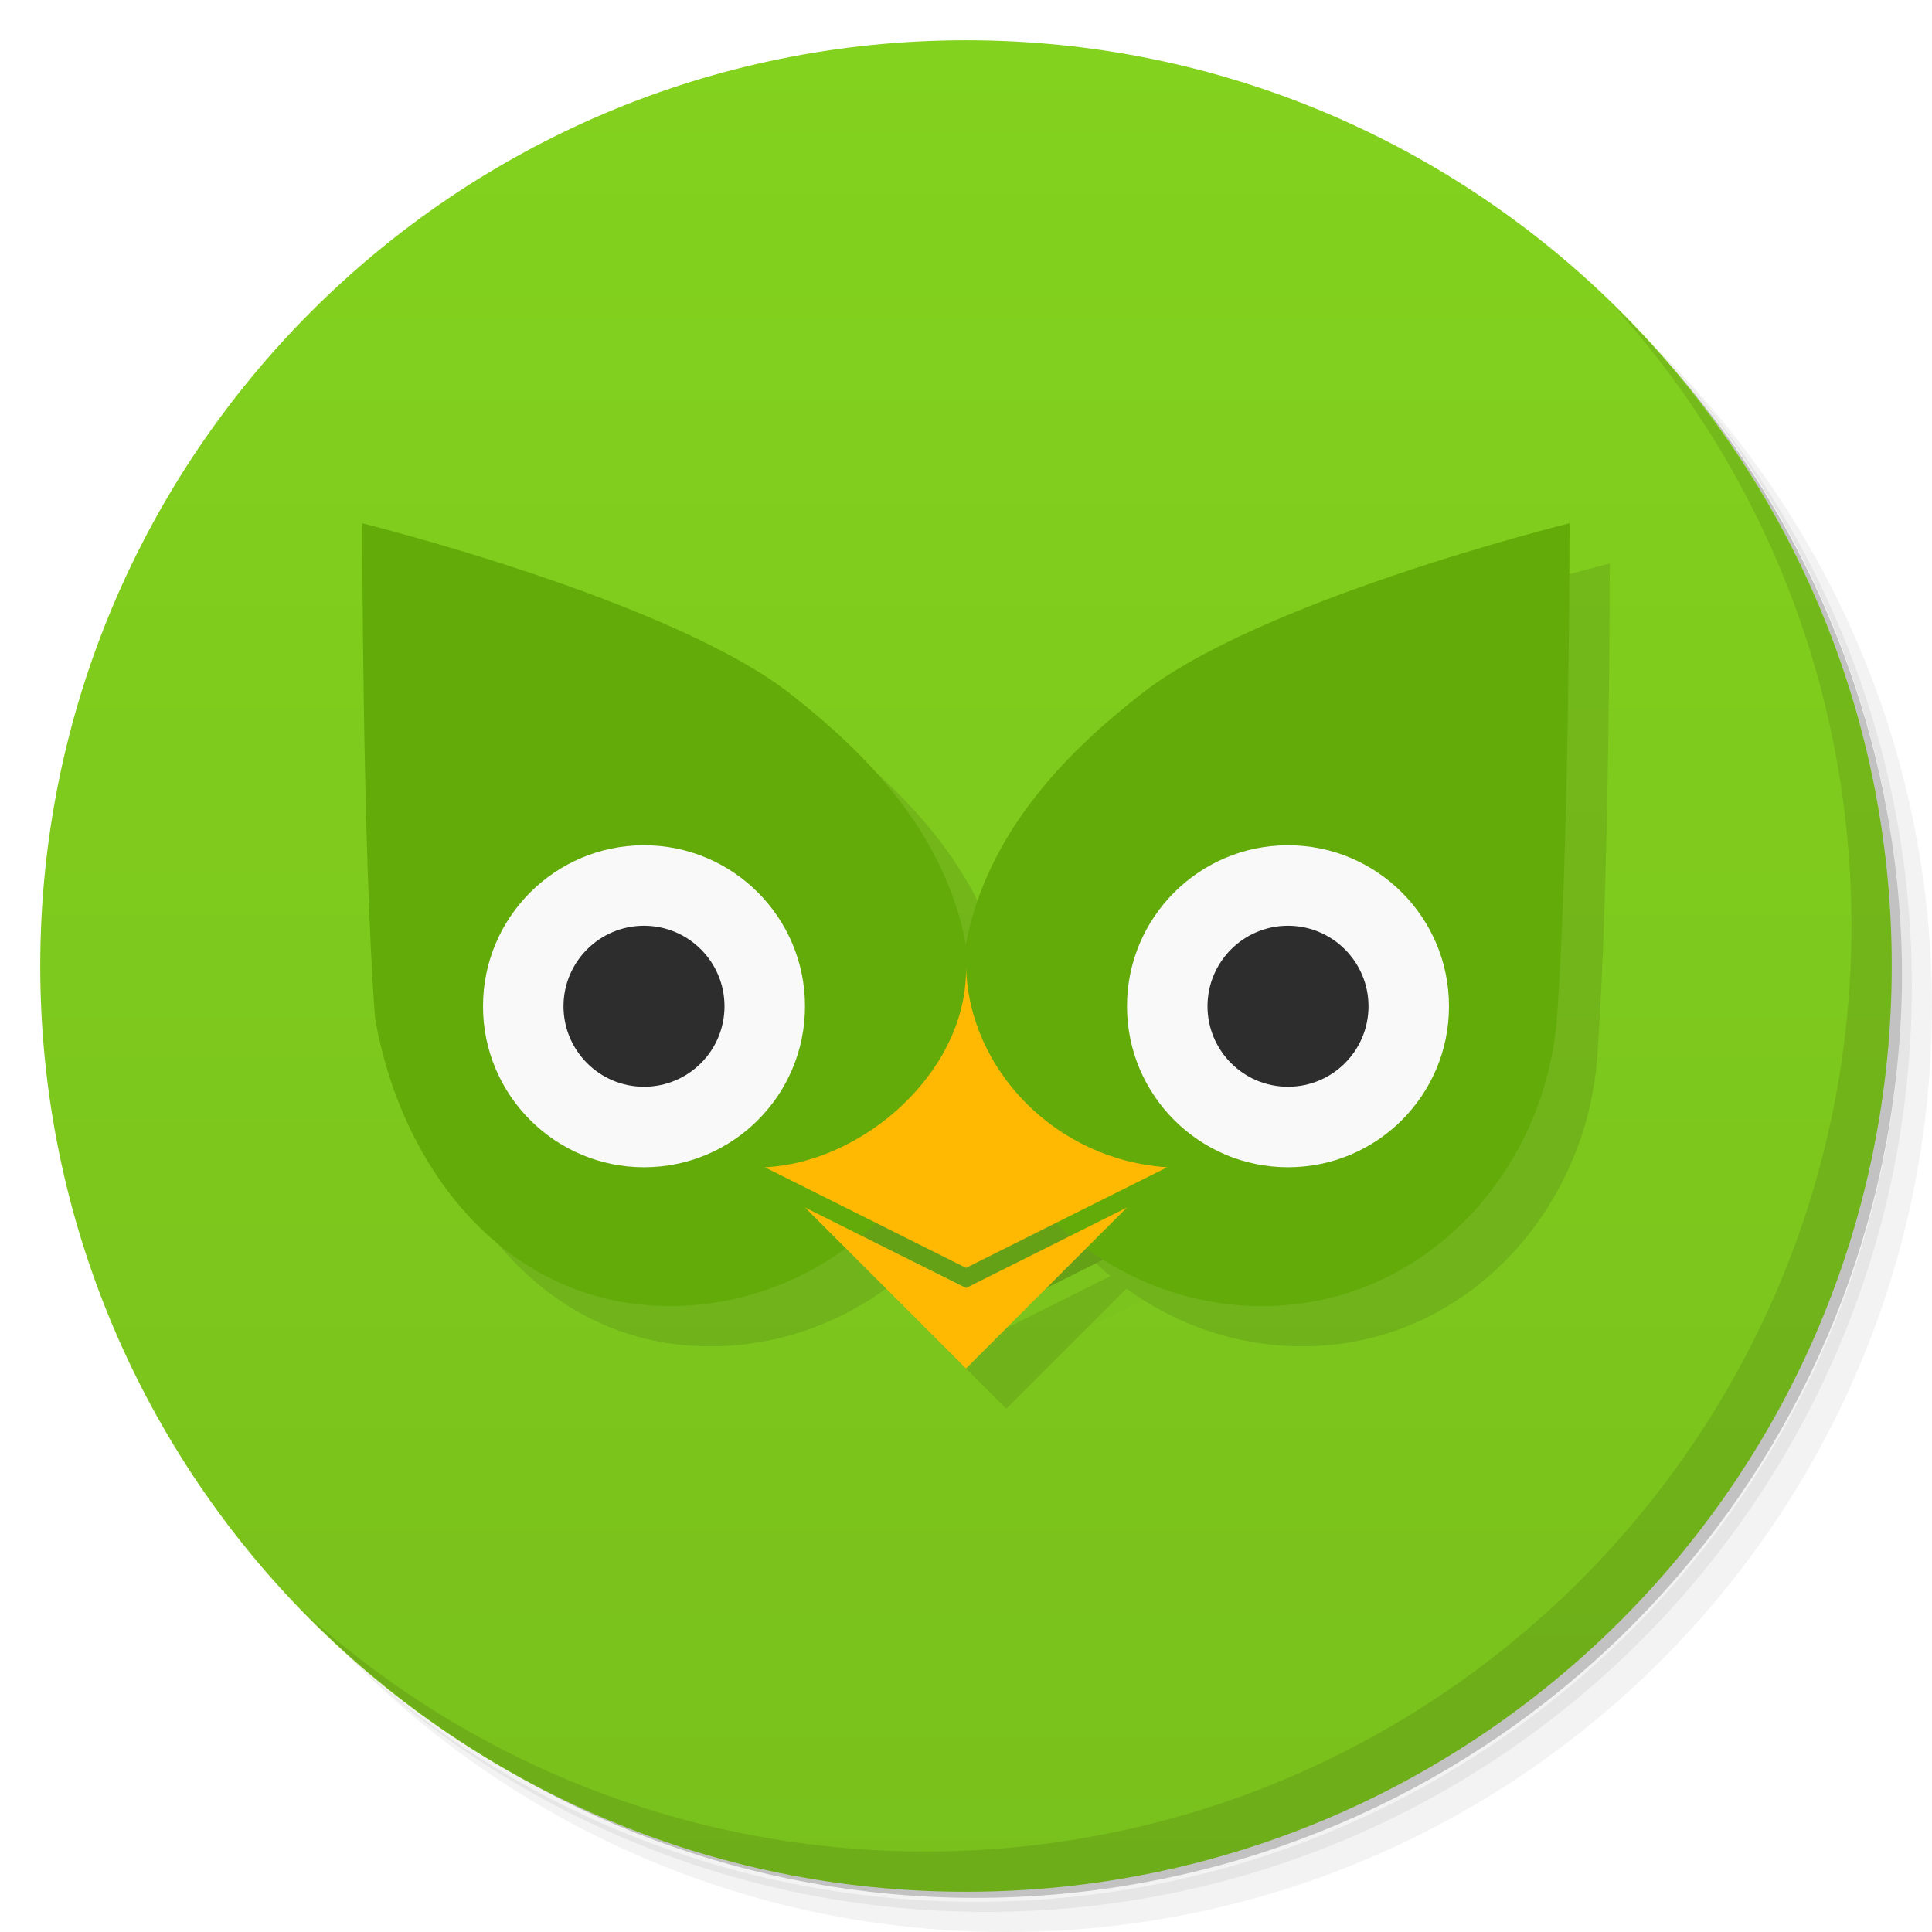
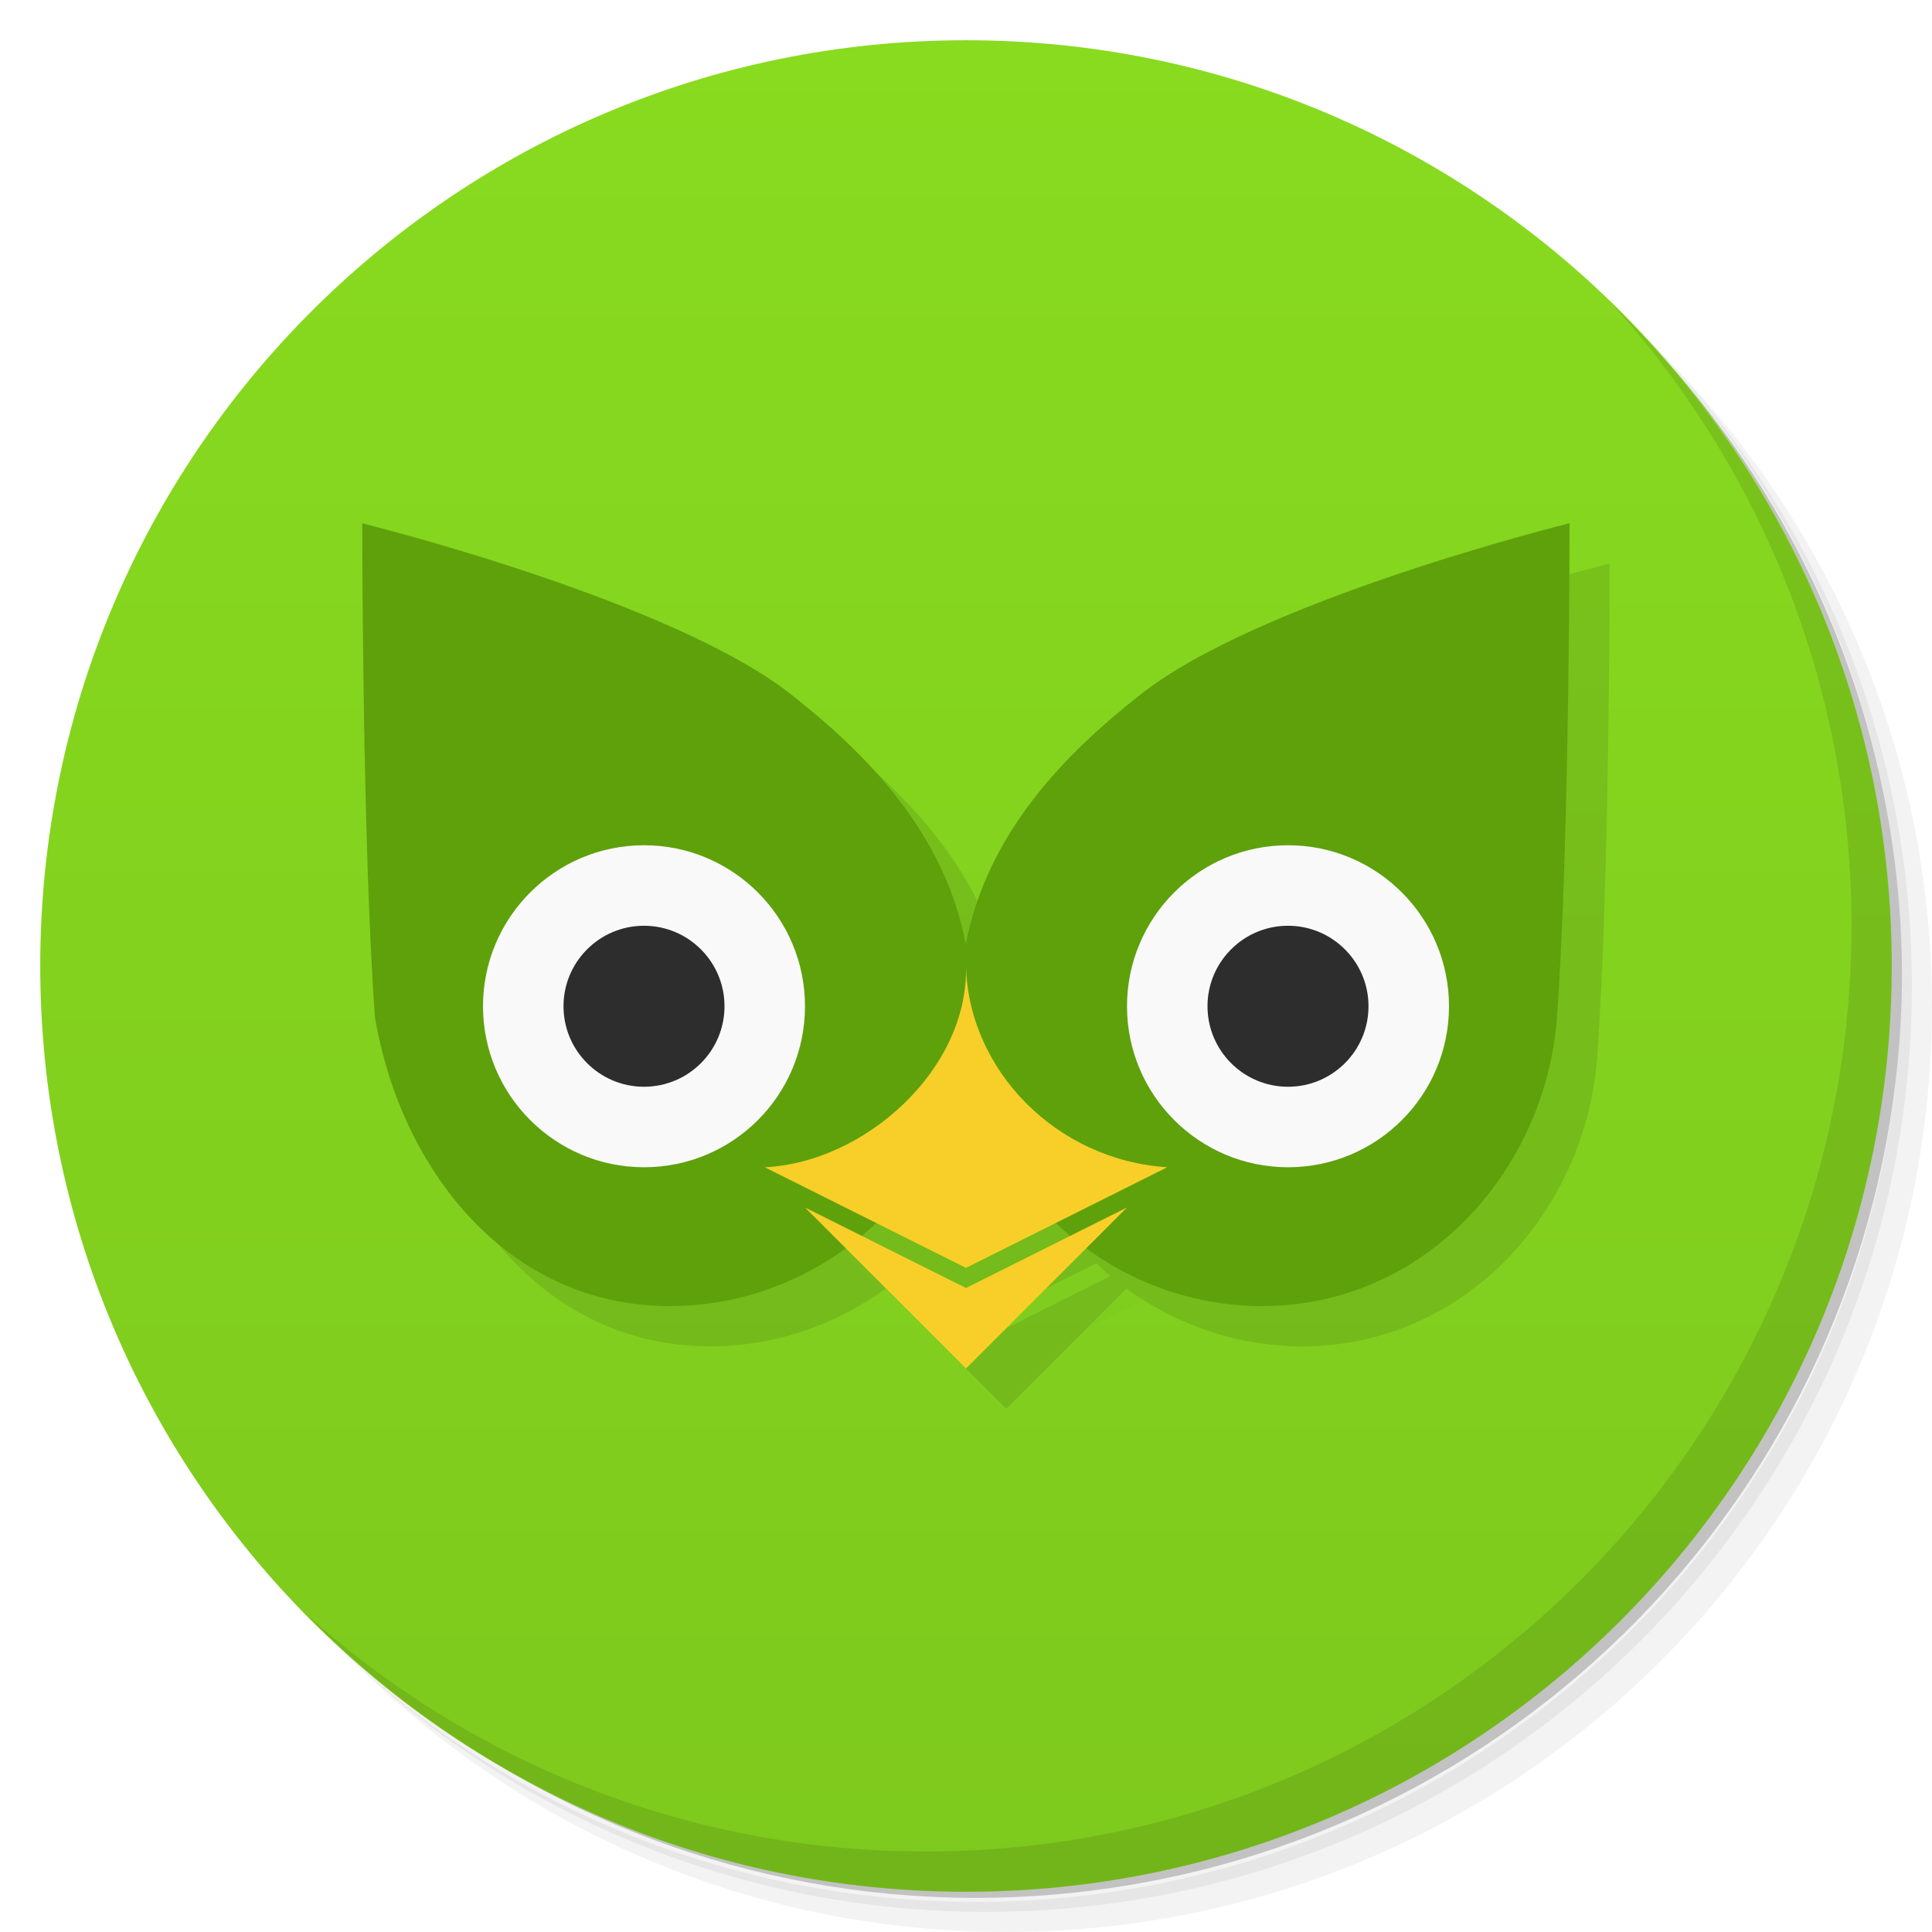
- <svg xmlns="http://www.w3.org/2000/svg" xmlns:xlink="http://www.w3.org/1999/xlink" viewBox="0 0 48 48">
+ <svg xmlns="http://www.w3.org/2000/svg" viewBox="0 0 48 48">
  <defs>
    <linearGradient id="linearGradient3764" x1="1" x2="47" gradientUnits="userSpaceOnUse" gradientTransform="matrix(0,-1,1,0,-1.5e-6,48)">
-       <stop style="stop-color:#79c01c;stop-opacity:1" />
-       <stop offset="1" style="stop-color:#83d21e;stop-opacity:1" />
+       <stop style="stop-color:#7ec91d;stop-opacity:1" />
+       <stop offset="1" style="stop-color:#88db1f;stop-opacity:1" />
    </linearGradient>
  </defs>
  <g>
    <path d="m 36.31 5 c 5.859 4.062 9.688 10.831 9.688 18.5 c 0 12.426 -10.07 22.5 -22.5 22.5 c -7.669 0 -14.438 -3.828 -18.5 -9.688 c 1.037 1.822 2.306 3.499 3.781 4.969 c 4.085 3.712 9.514 5.969 15.469 5.969 c 12.703 0 23 -10.298 23 -23 c 0 -5.954 -2.256 -11.384 -5.969 -15.469 c -1.469 -1.475 -3.147 -2.744 -4.969 -3.781 z m 4.969 3.781 c 3.854 4.113 6.219 9.637 6.219 15.719 c 0 12.703 -10.297 23 -23 23 c -6.081 0 -11.606 -2.364 -15.719 -6.219 c 4.16 4.144 9.883 6.719 16.219 6.719 c 12.703 0 23 -10.298 23 -23 c 0 -6.335 -2.575 -12.06 -6.719 -16.219 z" style="opacity:0.05" />
    <path d="m 41.28 8.781 c 3.712 4.085 5.969 9.514 5.969 15.469 c 0 12.703 -10.297 23 -23 23 c -5.954 0 -11.384 -2.256 -15.469 -5.969 c 4.113 3.854 9.637 6.219 15.719 6.219 c 12.703 0 23 -10.298 23 -23 c 0 -6.081 -2.364 -11.606 -6.219 -15.719 z" style="opacity:0.1" />
    <path d="m 31.25 2.375 c 8.615 3.154 14.75 11.417 14.75 21.13 c 0 12.426 -10.07 22.5 -22.5 22.5 c -9.708 0 -17.971 -6.135 -21.12 -14.75 a 23 23 0 0 0 44.875 -7 a 23 23 0 0 0 -16 -21.875 z" style="opacity:0.2" />
  </g>
  <g>
    <path d="m 24 1 c 12.703 0 23 10.297 23 23 c 0 12.703 -10.297 23 -23 23 -12.703 0 -23 -10.297 -23 -23 0 -12.703 10.297 -23 23 -23 z" style="fill:url(#linearGradient3764);fill-opacity:1" />
  </g>
  <g>
    <g>
      <g transform="translate(1,1)">
        <g style="opacity:0.1">
          <g>
-             <use xlink:href="#SVGCleanerId_0" />
-             <path d="m 9 13 c 0 0 0 8 0.316 12.277 c 0.641 3.77 3.281 7.172 7.328 7.172 c 3.609 0 6.676 -2.656 7.355 -6.05 c 0.68 3.391 3.746 6.05 7.359 6.05 c 4.04 0 7.04 -3.359 7.324 -7.172 c 0.313 -4.277 0.313 -12.277 0.313 -12.277 c 0 0 -7.793 1.926 -10.727 4.309 c -1.797 1.418 -3.738 3.379 -4.273 6.148 c -0.527 -2.77 -2.473 -4.73 -4.27 -6.148 c -2.941 -2.383 -10.73 -4.309 -10.73 -4.309 m 0 0" style="fill:#000;fill-opacity:1;stroke:none;fill-rule:nonzero" />
+             <path d="m 25 25 c 0.063 2.586 -2.535 4.883 -5 5 l 5 2.5 5 -2.5 c -2.754 -0.18 -4.938 -2.414 -5 -5 m 0 0" style="fill:#000;fill-opacity:0.102;stroke:none;fill-rule:nonzero" />
+             <path d="m 9.994 14 c 0 0 0.006 0.002 0.006 0.002 c 0 0 0 -0.002 0 -0.002 l -0.006 0 z m 0.006 0.002 c 0 0.003 0 7.999 0.316 12.275 c 0.641 3.77 3.281 7.172 7.328 7.172 c 1.622 0 3.13 -0.541 4.365 -1.439 l 2.99 2.99 l 2.988 -2.988 c 1.236 0.899 2.746 1.438 4.369 1.438 c 4.04 0 7.04 -3.359 7.324 -7.172 c 0.313 -4.277 0.313 -12.277 0.313 -12.277 c 0 0 -7.793 1.926 -10.727 4.309 c -1.797 1.418 -3.738 3.379 -4.273 6.148 c -0.527 -2.77 -2.473 -4.73 -4.27 -6.148 c -2.938 -2.38 -10.706 -4.302 -10.725 -4.307 z m 12.766 17.381 l 2.234 1.117 l 2.234 -1.117 c 0.116 0.11 0.232 0.22 0.355 0.322 l -2.59 1.295 l -2.59 -1.295 c 0.123 -0.102 0.239 -0.212 0.355 -0.322 z" transform="translate(-1,-1)" style="fill:#000;fill-opacity:1;stroke:none;fill-rule:nonzero" />
            <path d="m 24 24 c 0.063 2.59 -2.535 4.887 -5 5 l 5 2.5 l 5 -2.5 c -2.754 -0.176 -4.938 -2.41 -5 -5 m 0 0" style="fill:#000;fill-opacity:1;stroke:none;fill-rule:nonzero" />
-             <path d="m 20 30 l 4 4 l 4 -4 l -4 2 m -4 -2" style="fill:#000;fill-opacity:1;stroke:none;fill-rule:nonzero" />
          </g>
        </g>
      </g>
    </g>
  </g>
  <g>
    <g>
      <g>
-         <path d="m 25 25 c 0.063 2.586 -2.535 4.883 -5 5 l 5 2.5 5 -2.5 c -2.754 -0.18 -4.938 -2.414 -5 -5 m 0 0" id="SVGCleanerId_0" style="fill:#000;fill-opacity:0.102;stroke:none;fill-rule:nonzero" />
-         <path d="m 9,13 c 0,0 0,8 0.316,12.277 0.641,3.77 3.281,7.172 7.328,7.172 3.609,0 6.676,-2.656 7.355,-6.05 0.68,3.391 3.746,6.05 7.359,6.05 4.04,0 7.04,-3.359 7.324,-7.172 C 38.995,21 38.995,13 38.995,13 c 0,0 -7.793,1.926 -10.727,4.309 -1.797,1.418 -3.738,3.379 -4.273,6.148 -0.527,-2.77 -2.473,-4.73 -4.27,-6.148 C 16.784,14.926 8.995,13 8.995,13 m 0,0" style="fill:#62ab09;fill-opacity:1;stroke:none;fill-rule:nonzero" />
-         <path d="m 24 24 c 0.063 2.59 -2.535 4.887 -5 5 l 5 2.5 5 -2.5 c -2.754 -0.176 -4.938 -2.41 -5 -5 m 0 0" style="fill:#ffb903;fill-opacity:1;stroke:none;fill-rule:nonzero" />
-         <path d="m 20 30 4 4 4 -4 -4 2 m -4 -2" style="fill:#ffb903;fill-opacity:1;stroke:none;fill-rule:nonzero" />
-         <path d="m 20 25 c 0 2.211 -1.789 4 -4 4 -2.207 0 -4 -1.793 -4 -4 0 -2.207 1.793 -4 4 -4 2.211 0 4 1.793 4 4 m 0 0" style="fill:#f9f9f9;fill-opacity:1;stroke:none;fill-rule:nonzero" />
-         <path d="m 18 25 c 0 1.105 -0.895 2 -2 2 -1.105 0 -2 -0.898 -2 -2 0 -1.102 0.895 -2 2 -2 1.105 0 2 0.898 2 2 m 0 0" style="fill:#2d2d2d;fill-opacity:1;stroke:none;fill-rule:nonzero" />
-         <path d="m 36 25 c 0 2.211 -1.789 4 -4 4 -2.207 0 -4 -1.793 -4 -4 0 -2.207 1.793 -4 4 -4 2.211 0 4 1.793 4 4 m 0 0" style="fill:#f9f9f9;fill-opacity:1;stroke:none;fill-rule:nonzero" />
-         <path d="m 34 25 c 0 1.105 -0.895 2 -2 2 -1.105 0 -2 -0.898 -2 -2 0 -1.102 0.895 -2 2 -2 1.105 0 2 0.898 2 2 m 0 0" style="fill:#2d2d2d;fill-opacity:1;stroke:none;fill-rule:nonzero" />
+         <path d="m 9,13 c 0,0 0,8 0.316,12.277 0.641,3.77 3.281,7.172 7.328,7.172 3.609,0 6.676,-2.656 7.355,-6.05 0.68,3.391 3.746,6.05 7.359,6.05 4.04,0 7.04,-3.359 7.324,-7.172 C 38.995,21 38.995,13 38.995,13 c 0,0 -7.793,1.926 -10.727,4.309 -1.797,1.418 -3.738,3.379 -4.273,6.148 -0.527,-2.77 -2.473,-4.73 -4.27,-6.148 C 16.784,14.926 8.995,13 8.995,13 m 0,0" style="fill:#5ea10b;fill-opacity:1;stroke:none;fill-rule:nonzero" />
+         <path d="m 24 24 c 0.063 2.59 -2.535 4.887 -5 5 l 5 2.5 l 5 -2.5 c -2.754 -0.176 -4.938 -2.41 -5 -5 z m -4 6 l 4 4 l 4 -4 l -4 2 l -4 -2 z" style="fill:#f8cf28;fill-opacity:1;stroke:none;fill-rule:nonzero" />
+         <path d="m 16 21 c -2.207 0 -4 1.793 -4 4 c 0 2.207 1.793 4 4 4 c 2.211 0 4 -1.789 4 -4 c 0 -2.207 -1.789 -4 -4 -4 z m 16 0 c -2.207 0 -4 1.793 -4 4 c 0 2.207 1.793 4 4 4 c 2.211 0 4 -1.789 4 -4 c 0 -2.207 -1.789 -4 -4 -4 z" style="fill:#f9f9f9;fill-opacity:1;stroke:none;fill-rule:nonzero" />
+         <path d="m 16 23 c -1.105 0 -2 0.898 -2 2 c 0 1.102 0.895 2 2 2 c 1.105 0 2 -0.895 2 -2 c 0 -1.102 -0.895 -2 -2 -2 z m 16 0 c -1.105 0 -2 0.898 -2 2 c 0 1.102 0.895 2 2 2 c 1.105 0 2 -0.895 2 -2 c 0 -1.102 -0.895 -2 -2 -2 z" style="fill:#2d2d2d;fill-opacity:1;stroke:none;fill-rule:nonzero" />
      </g>
    </g>
  </g>
  <g>
    <path d="m 40.03 7.531 c 3.712 4.084 5.969 9.514 5.969 15.469 0 12.703 -10.297 23 -23 23 c -5.954 0 -11.384 -2.256 -15.469 -5.969 4.178 4.291 10.01 6.969 16.469 6.969 c 12.703 0 23 -10.298 23 -23 0 -6.462 -2.677 -12.291 -6.969 -16.469 z" style="opacity:0.1" />
  </g>
</svg>
